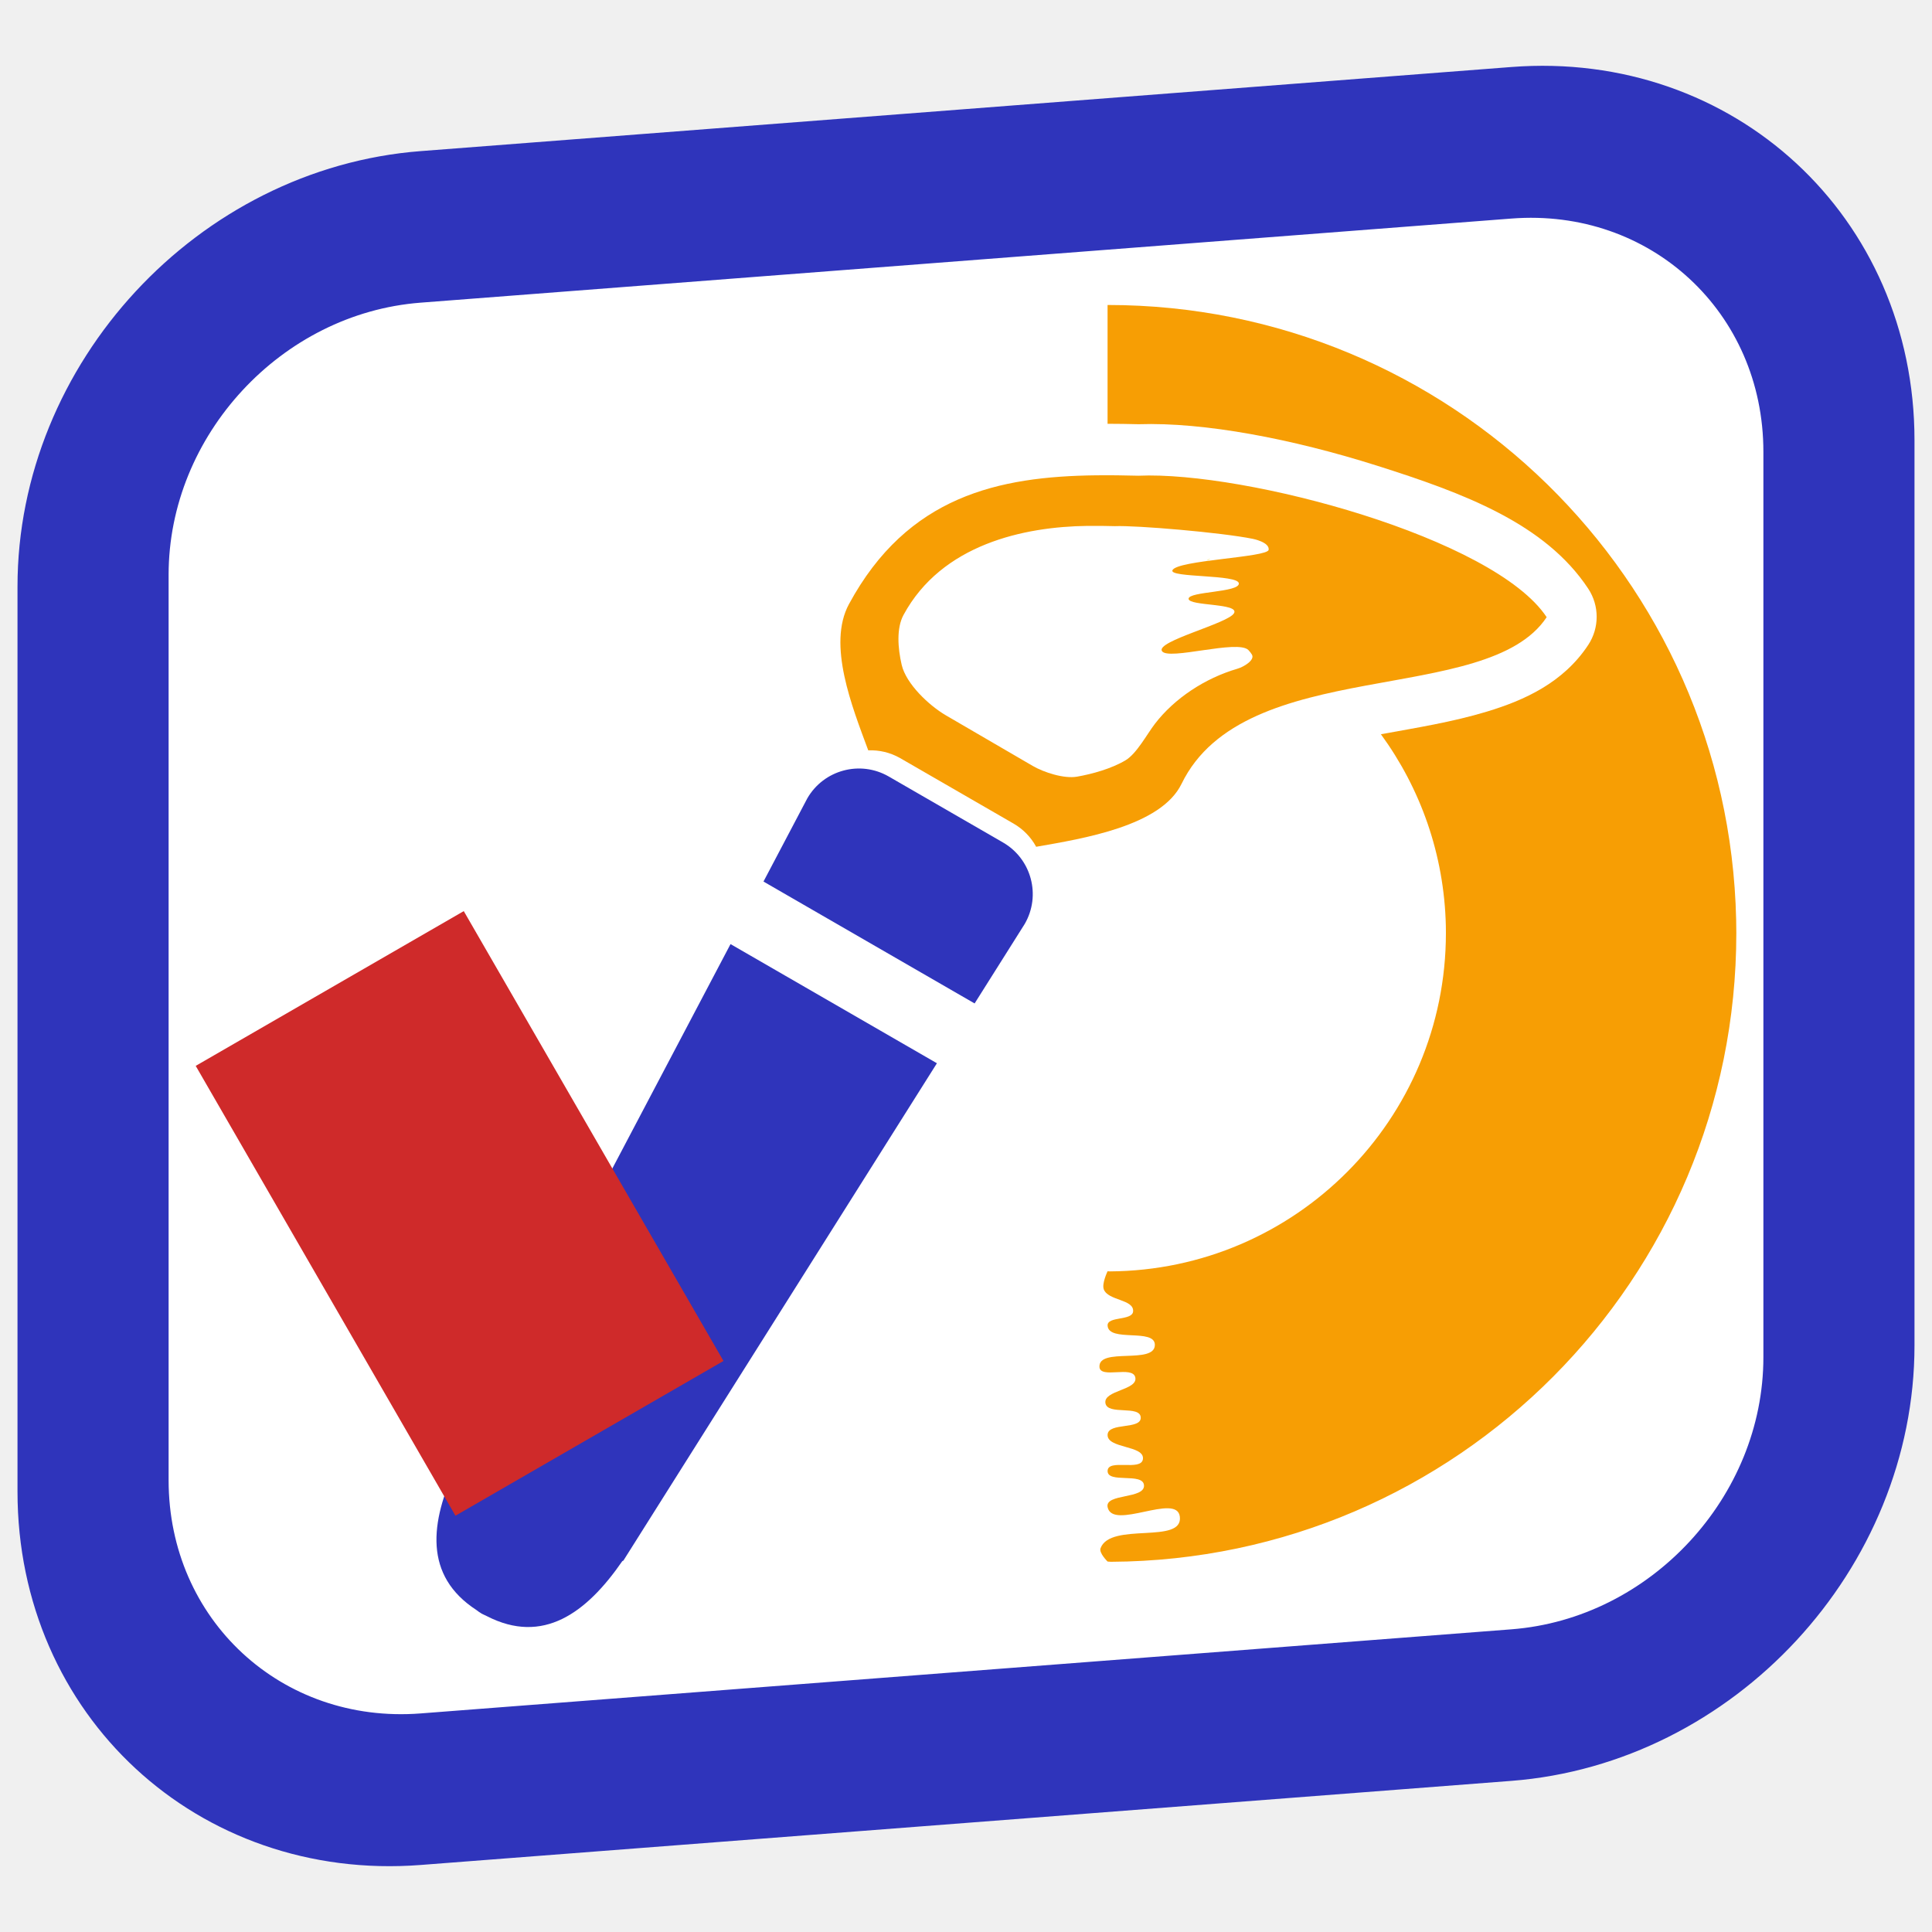
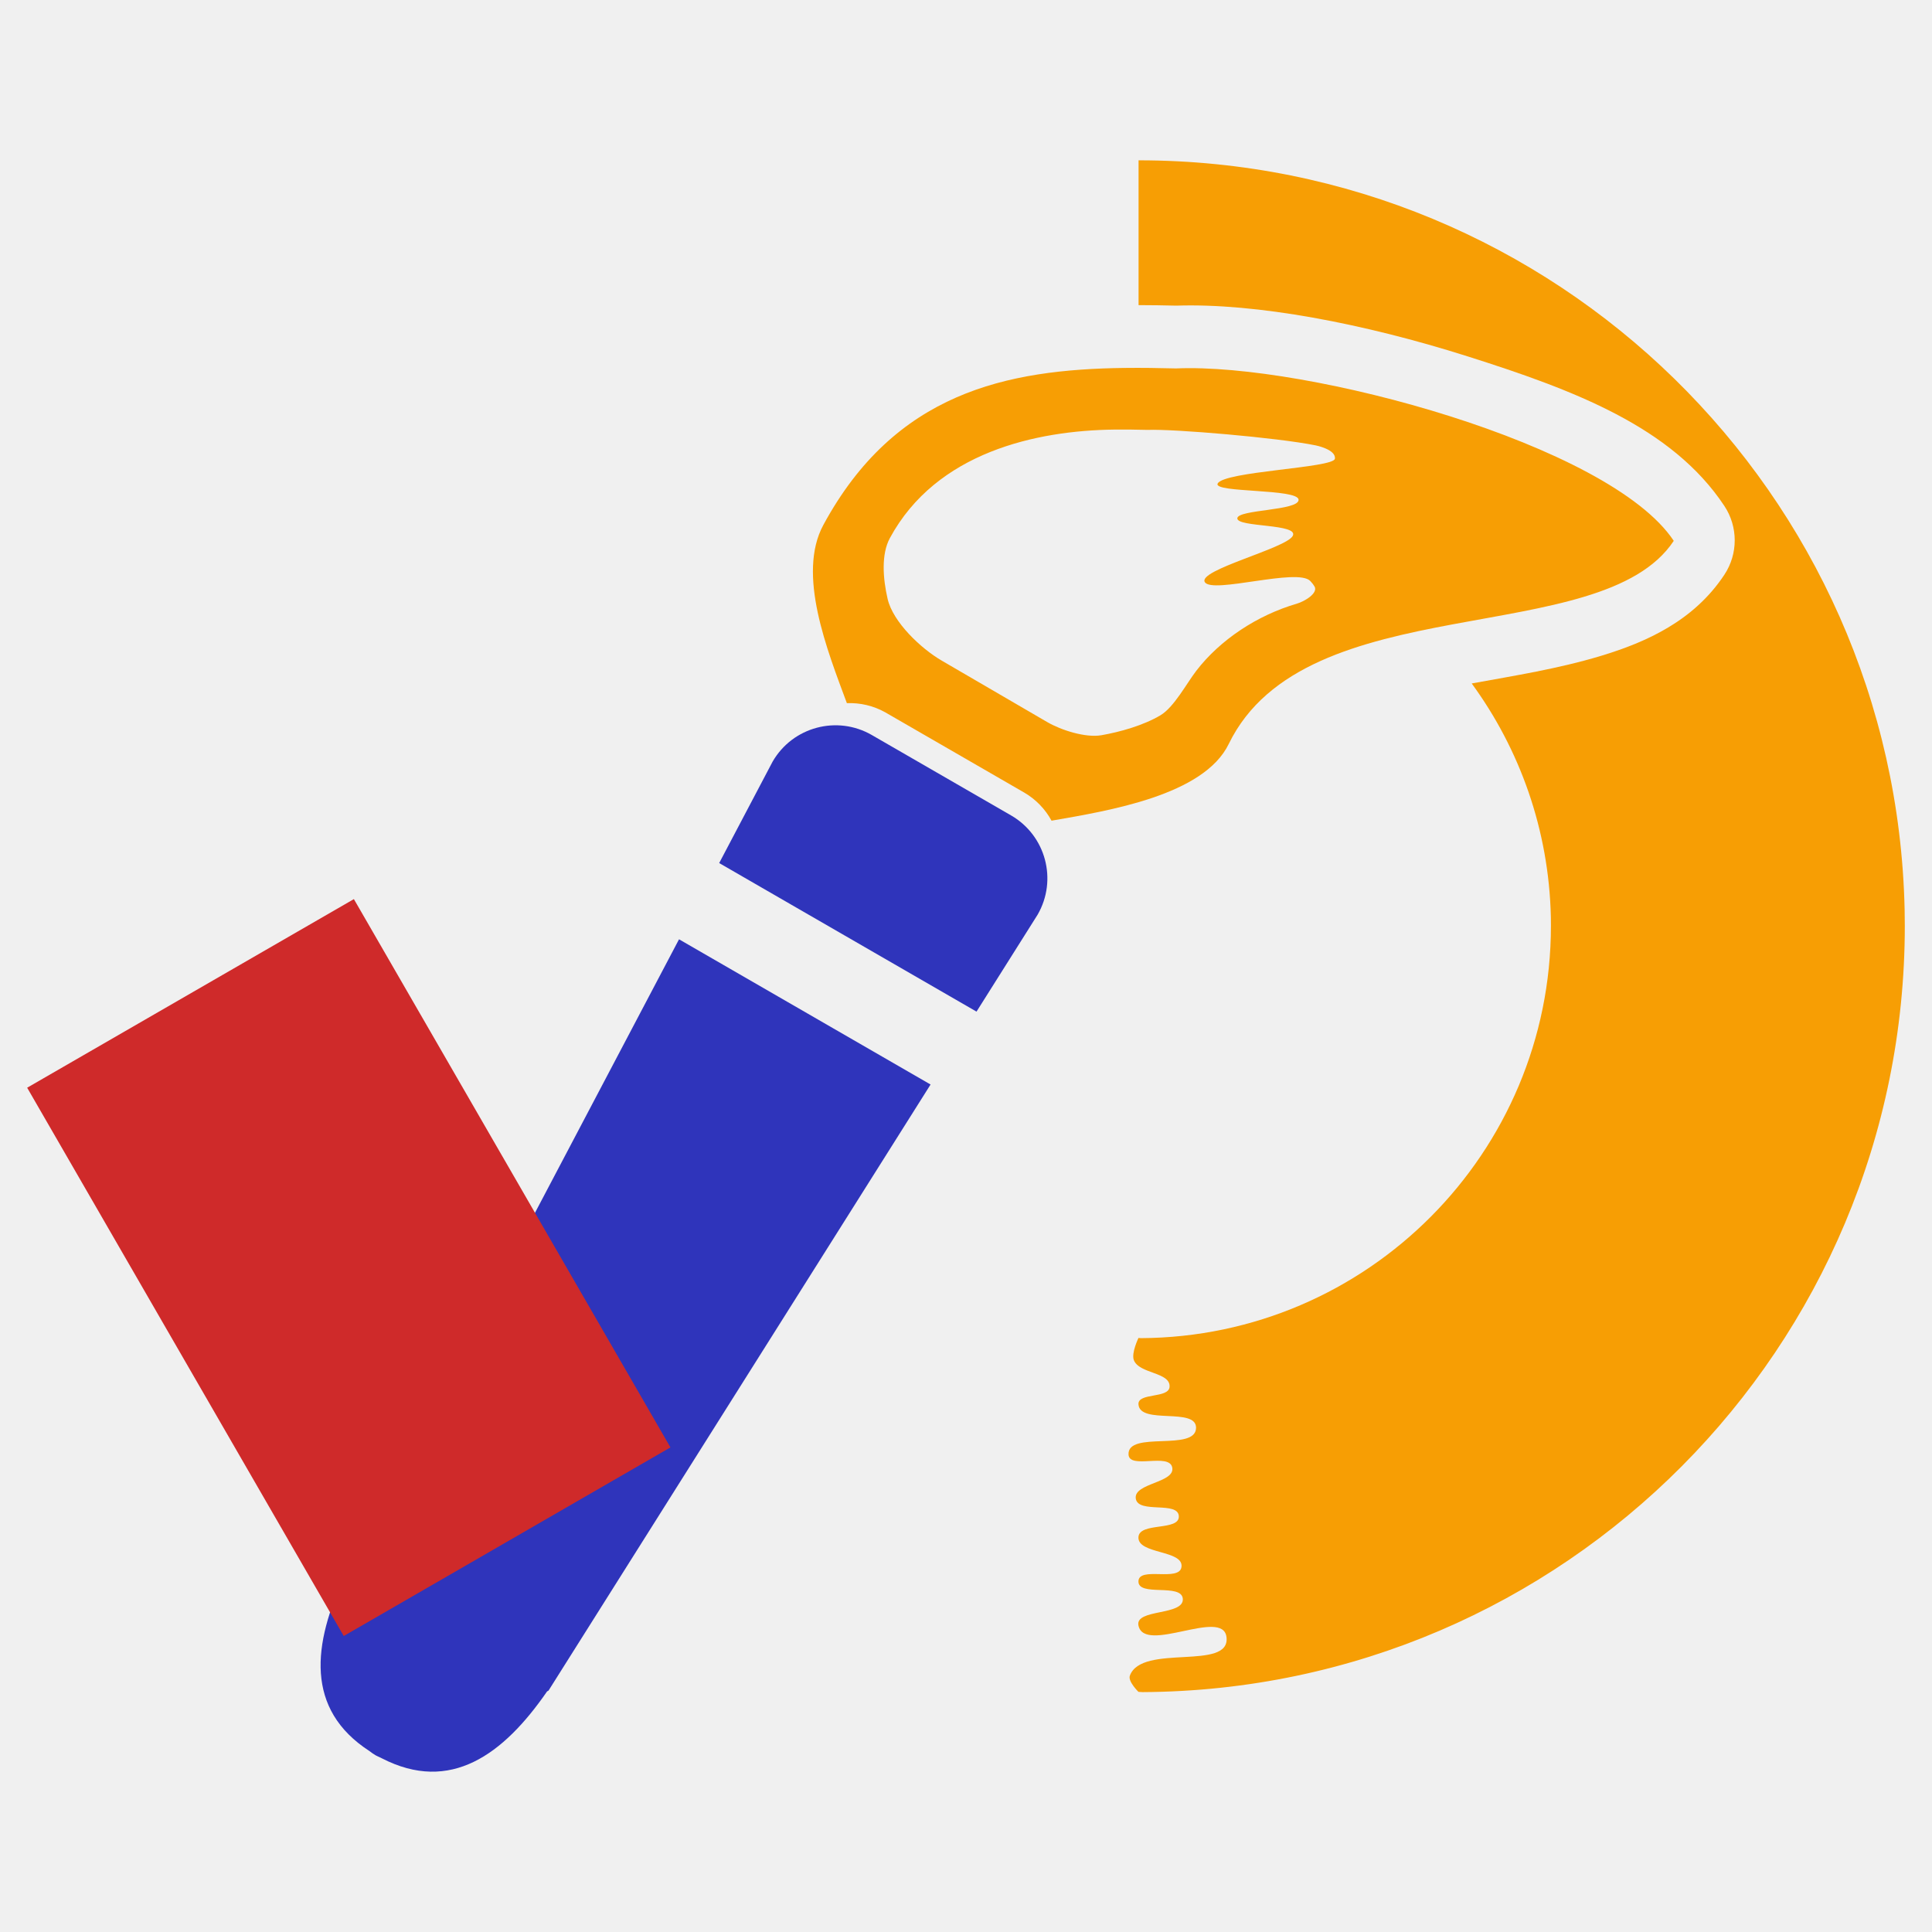
<svg xmlns="http://www.w3.org/2000/svg" width="120" height="120" viewBox="0 0 120 120" version="1.1" id="svg1">
-   <defs id="defs1" />
-   <rect style="display:inline;fill:#ffffff;fill-opacity:1;stroke:#2f34bb;stroke-width:9.413;stroke-linecap:round;stroke-linejoin:round;stroke-miterlimit:7.3;stroke-dasharray:none;stroke-opacity:1" id="rect13" width="108.762" height="97.038" x="5.797" y="16.107" ry="20.406" transform="matrix(0.9970404,-0.07687886,0,1,0,0)" />
+   <defs id="defs1">
+     </defs>
  <g id="layer1" style="display:inline">
-     <path style="fill:#f7cd04;fill-opacity:1;stroke:none;stroke-width:11.014;stroke-linecap:round;stroke-linejoin:round;stroke-miterlimit:7.3;stroke-dasharray:none" d="m 75.179,34.71 c -0.02,0.012 -0.099,0.002 -0.246,0.116 0.167,-0.073 0.284,-0.138 0.246,-0.116 z" id="path11" />
-     <path style="fill:#f79e04;fill-opacity:1;stroke:none;stroke-width:10.632;stroke-linecap:round;stroke-linejoin:round;stroke-miterlimit:7.3;stroke-dasharray:none" d="m 68.793,18.943 v 7.379 c 0.646,0.002 1.288,0.01 1.923,0.027 4.076,-0.135 9.545,0.905 14.835,2.582 2.691,0.853 5.294,1.749 7.56,2.937 2.266,1.187 4.194,2.668 5.533,4.689 0.703,1.062 0.704,2.441 0.002,3.504 -1.551,2.346 -3.965,3.433 -6.282,4.135 -2.17,0.657 -4.431,1.014 -6.594,1.409 2.447,3.35 3.933,7.45 4.034,11.904 l 0.004,0.447 c -2.99e-4,11.562 -9.34,20.951 -20.901,21.013 -0.002,-2.16e-4 -0.005,-4.31e-4 -0.007,-6.44e-4 -0.002,-2.14e-4 -0.005,-4.23e-4 -0.007,-6.26e-4 -0.002,-2.03e-4 -0.005,-4.21e-4 -0.007,-6.37e-4 -0.002,-2.17e-4 -0.005,-4.33e-4 -0.007,-6.33e-4 -0.002,-2e-4 -0.005,-4.19e-4 -0.007,-6.37e-4 -0.002,-2.19e-4 -0.005,-4.37e-4 -0.007,-6.34e-4 -0.002,-1.97e-4 -0.005,-4.17e-4 -0.007,-6.47e-4 -0.002,-2.32e-4 -0.005,-4.73e-4 -0.007,-7.14e-4 -0.002,-2.38e-4 -0.005,-4.6e-4 -0.007,-6.81e-4 -0.002,-2.22e-4 -0.005,-4.44e-4 -0.007,-6.8e-4 -0.002,-2.36e-4 -0.005,-4.59e-4 -0.007,-6.82e-4 -0.002,-2.23e-4 -0.005,-4.46e-4 -0.007,-6.79e-4 -0.002,-2.32e-4 -0.005,-4.58e-4 -0.007,-6.82e-4 -0.002,-2.25e-4 -0.005,-4.49e-4 -0.007,-6.78e-4 -0.002,-2.29e-4 -0.005,-4.56e-4 -0.007,-6.83e-4 -0.002,-2.26e-4 -0.005,-4.52e-4 -0.007,-6.79e-4 0,0 -0.372,0.768 -0.236,1.127 0.268,0.71 1.871,0.606 1.821,1.363 -0.04,0.605 -1.623,0.286 -1.585,0.891 0.066,1.054 2.94,0.138 2.935,1.195 -0.006,1.234 -3.497,0.131 -3.441,1.363 0.035,0.773 2.063,-0.101 2.226,0.655 0.172,0.798 -1.988,0.794 -1.855,1.599 0.128,0.778 2.157,0.103 2.193,0.891 0.035,0.771 -2.006,0.29 -2.058,1.06 -0.06,0.89 2.322,0.65 2.193,1.532 -0.112,0.761 -2.17,-0.047 -2.193,0.722 -0.023,0.809 2.192,0.084 2.26,0.891 0.073,0.877 -2.44,0.502 -2.26,1.363 0.309,1.476 4.298,-0.909 4.486,0.587 0.221,1.754 -4.318,0.31 -4.925,1.97 -0.107,0.292 0.439,0.824 0.439,0.824 0.004,2.86e-4 0.009,5.81e-4 0.013,8.77e-4 0.004,2.85e-4 0.009,5.81e-4 0.013,8.47e-4 0.004,2.76e-4 0.009,5.63e-4 0.013,8.67e-4 0.004,2.86e-4 0.009,5.91e-4 0.013,8.58e-4 0.004,2.76e-4 0.009,5.62e-4 0.013,8.77e-4 0.004,3.05e-4 0.009,6.19e-4 0.013,9.04e-4 0.004,3.15e-4 0.009,6.11e-4 0.013,9.06e-4 0.004,2.95e-4 0.009,5.91e-4 0.013,9.05e-4 0.004,3.24e-4 0.009,6.1e-4 0.013,9.15e-4 0.004,2.85e-4 0.009,5.81e-4 0.013,9.05e-4 0.004,3.15e-4 0.009,6.1e-4 0.013,9.06e-4 0.004,2.94e-4 0.009,5.9e-4 0.013,9.04e-4 0.004,3.25e-4 0.009,6.1e-4 0.013,8.96e-4 0.004,2.86e-4 0.009,5.62e-4 0.013,8.29e-4 0.004,2.77e-4 0.009,5.62e-4 0.013,8.67e-4 0.004,2.86e-4 0.009,5.91e-4 0.013,8.58e-4 21.486,-0.114 38.844,-17.564 38.843,-39.051 l -0.01,-0.829 C 107.362,35.901 90.022,18.942 68.793,18.943 Z" id="path1" />
+     <path style="fill:#f7cd04;fill-opacity:1;stroke:none;stroke-width:12.959;stroke-linecap:round;stroke-linejoin:round;stroke-miterlimit:7.3;stroke-dasharray:none" d="m 77.861,30.243 c -0.023,0.014 -0.117,0.002 -0.289,0.136 0.197,-0.086 0.334,-0.162 0.289,-0.136 z" id="path11" />
+     <path style="fill:#f79e04;fill-opacity:1;stroke:none;stroke-width:12.959;stroke-linecap:round;stroke-linejoin:round;stroke-miterlimit:7.3;stroke-dasharray:none" d="m 70.718,9.958 v 8.994 c 0.787,0.002 1.57,0.012 2.344,0.032 4.968,-0.164 11.634,1.103 18.082,3.147 3.28,1.04 6.453,2.132 9.215,3.579 2.762,1.447 5.112,3.251 6.744,5.715 0.857,1.294 0.858,2.975 0.002,4.27 -1.89,2.86 -4.832,4.184 -7.657,5.039 -2.645,0.801 -5.401,1.236 -8.037,1.717 2.983,4.083 4.793,9.081 4.916,14.509 l 0.004,0.544 c -3.65e-4,14.092 -11.384,25.536 -25.475,25.611 -0.003,-2.64e-4 -0.006,-5.26e-4 -0.009,-7.86e-4 -0.003,-2.59e-4 -0.006,-5.14e-4 -0.009,-7.62e-4 -0.003,-2.46e-4 -0.006,-5.13e-4 -0.009,-7.77e-4 -0.003,-2.64e-4 -0.006,-5.27e-4 -0.009,-7.71e-4 -0.003,-2.44e-4 -0.006,-5.12e-4 -0.009,-7.77e-4 -0.003,-2.66e-4 -0.006,-5.31e-4 -0.009,-7.72e-4 -0.003,-2.4e-4 -0.006,-5.08e-4 -0.009,-7.9e-4 -0.003,-2.82e-4 -0.006,-5.77e-4 -0.009,-8.69e-4 -0.003,-2.91e-4 -0.006,-5.61e-4 -0.009,-8.3e-4 -0.003,-2.7e-4 -0.006,-5.4e-4 -0.009,-8.29e-4 -0.003,-2.87e-4 -0.006,-5.6e-4 -0.009,-8.31e-4 -0.003,-2.71e-4 -0.006,-5.44e-4 -0.009,-8.27e-4 -0.003,-2.84e-4 -0.006,-5.58e-4 -0.009,-8.31e-4 -0.003,-2.74e-4 -0.006,-5.48e-4 -0.009,-8.28e-4 -0.003,-2.79e-4 -0.006,-5.55e-4 -0.009,-8.33e-4 -0.003,-2.74e-4 -0.006,-5.5e-4 -0.009,-8.26e-4 0,0 -0.453,0.936 -0.288,1.374 0.326,0.865 2.28,0.739 2.22,1.662 -0.048,0.737 -1.979,0.349 -1.932,1.086 0.081,1.285 3.583,0.169 3.577,1.456 -0.007,1.504 -4.262,0.16 -4.194,1.662 0.043,0.942 2.514,-0.123 2.713,0.798 0.21,0.973 -2.422,0.967 -2.261,1.949 0.156,0.949 2.629,0.125 2.672,1.086 0.042,0.939 -2.445,0.353 -2.508,1.292 -0.073,1.084 2.83,0.792 2.672,1.867 -0.136,0.928 -2.645,-0.057 -2.672,0.88 -0.028,0.987 2.672,0.102 2.755,1.086 0.09,1.069 -2.974,0.612 -2.755,1.662 0.377,1.799 5.238,-1.108 5.468,0.716 0.269,2.138 -5.263,0.378 -6.002,2.402 -0.13,0.356 0.534,1.004 0.534,1.004 0.005,3.4e-4 0.011,7.1e-4 0.016,0.001 0.005,3.5e-4 0.011,7.1e-4 0.016,0.001 0.005,3.3e-4 0.011,6.8e-4 0.016,10e-4 0.005,3.5e-4 0.011,7.1e-4 0.016,0.001 0.005,3.3e-4 0.011,6.8e-4 0.016,0.001 0.005,3.7e-4 0.011,7.6e-4 0.016,10e-4 0.005,3.8e-4 0.011,7.4e-4 0.016,0.001 0.005,3.5e-4 0.011,7.2e-4 0.016,0.001 0.005,3.9e-4 0.011,7.4e-4 0.016,10e-4 0.005,3.6e-4 0.011,7.2e-4 0.016,0.001 0.005,3.9e-4 0.011,7.4e-4 0.016,0.001 0.005,3.6e-4 0.011,7.2e-4 0.016,10e-4 0.005,3.9e-4 0.011,7.4e-4 0.016,0.001 0.005,3.5e-4 0.011,6.9e-4 0.016,0.001 0.005,3.3e-4 0.011,6.8e-4 0.016,10e-4 0.005,3.5e-4 0.011,7.1e-4 0.016,0.001 26.188,-0.139 47.344,-21.408 47.344,-47.596 l -0.011,-1.011 C 117.728,30.628 96.592,9.958 70.718,9.958 Z" id="path1" />
  </g>
  <g id="layer2" style="display:inline" transform="matrix(0.6415241,0.3703841,-0.3703841,0.6415241,16.07497,17.74554)">
-     <path id="path3" style="fill:#f79e04;fill-opacity:1;stroke-width:10;stroke-linecap:round;stroke-linejoin:round;stroke-miterlimit:7.3" d="m 94.216,-30.105 c -9.004,0.108 -17.438,1.889 -22.857,11.907 -2.016,3.727 0.289,9.473 1.784,13.51 1.01,-0.042 2.01,0.196 2.895,0.686 l 10.55,6.091 c 0.872,0.508 1.591,1.246 2.072,2.133 4.335,-0.755 11.539,-1.917 13.433,-5.814 5.828,-11.99 28.236,-7.075 33.741,-15.403 -4.857,-7.334 -27.815,-13.506 -37.733,-13.072 -1.302,-0.034 -2.6,-0.052 -3.886,-0.037 z m -0.807,4.675 c 0.839,-0.01 1.685,0.002 2.534,0.024 1.932,-0.084 9.827,0.582 12.735,1.172 0,0 1.558,0.303 1.465,1.012 -0.093,0.709 -8.463,0.949 -8.891,1.891 -0.32,0.706 6.08,0.366 6.137,1.215 0.057,0.849 -4.652,0.732 -4.644,1.421 0.008,0.689 4.729,0.387 4.197,1.334 -0.531,0.947 -7.221,2.581 -6.66,3.496 0.561,0.915 7.023,-1.102 7.994,-0.087 0.145,0.152 0.249,0.29 0.322,0.416 0.288,0.499 -0.724,1.125 -1.351,1.308 -2.984,0.872 -5.803,2.728 -7.615,5.088 -0.737,0.96 -1.685,2.757 -2.713,3.369 -1.301,0.775 -3.082,1.27 -4.483,1.514 -1.194,0.208 -3.046,-0.383 -4.101,-0.997 l -8.009,-4.665 c -1.572,-0.916 -3.686,-2.916 -4.093,-4.67 -0.363,-1.564 -0.49,-3.394 0.168,-4.611 3.533,-6.531 11.136,-8.159 17.006,-8.23 z" transform="matrix(0.7858065,-0.4536856,0.4536856,0.7858065,8.385018,45.05819)" />
-     <path style="fill:#2f34bb;fill-opacity:1;stroke-width:9.074;stroke-linecap:round;stroke-linejoin:round;stroke-miterlimit:7.3" d="m 61.856,28.032 1.914,49.252 c 0,0 0.052,0.083 0.062,0.1 0.428,5.258 2.232,9.387 7.5,9.658 0.172,0.024 0.344,0.041 0.514,0.041 0.016,-2.2e-5 0.032,-0.002 0.048,-0.002 h 0.01 c 0.035,-5.6e-4 0.07,-0.006 0.105,-0.007 0.107,-0.005 0.215,-0.012 0.323,-0.026 5.285,-0.256 7.108,-4.394 7.534,-9.668 0.009,-0.015 0.057,-0.096 0.057,-0.096 L 81.838,28.032 Z" id="path12" />
-     <path style="fill:#2f34bb;fill-opacity:1;stroke-width:9.074;stroke-linecap:round;stroke-linejoin:round;stroke-miterlimit:7.3" d="m 66.321,9.23 c -2.761,-4.59e-4 -5.001,2.236 -5,4.998 l 0.306,7.881 h 20.441 l 0.306,-7.881 C 82.374,11.466 80.135,9.229 77.373,9.23 Z" id="path7" />
+     <path id="path3" style="fill:#f79e04;fill-opacity:1;stroke-width:10;stroke-linecap:round;stroke-linejoin:round;stroke-miterlimit:7.3" d="m 94.216,-30.105 c -9.004,0.108 -17.438,1.889 -22.857,11.907 -2.016,3.727 0.289,9.473 1.784,13.51 1.01,-0.042 2.01,0.196 2.895,0.686 l 10.55,6.091 c 0.872,0.508 1.591,1.246 2.072,2.133 4.335,-0.755 11.539,-1.917 13.433,-5.814 5.828,-11.99 28.236,-7.075 33.741,-15.403 -4.857,-7.334 -27.815,-13.506 -37.733,-13.072 -1.302,-0.034 -2.6,-0.052 -3.886,-0.037 z m -0.807,4.675 c 0.839,-0.01 1.685,0.002 2.534,0.024 1.932,-0.084 9.827,0.582 12.735,1.172 0,0 1.558,0.303 1.465,1.012 -0.093,0.709 -8.463,0.949 -8.891,1.891 -0.32,0.706 6.08,0.366 6.137,1.215 0.057,0.849 -4.652,0.732 -4.644,1.421 0.008,0.689 4.729,0.387 4.197,1.334 -0.531,0.947 -7.221,2.581 -6.66,3.496 0.561,0.915 7.023,-1.102 7.994,-0.087 0.145,0.152 0.249,0.29 0.322,0.416 0.288,0.499 -0.724,1.125 -1.351,1.308 -2.984,0.872 -5.803,2.728 -7.615,5.088 -0.737,0.96 -1.685,2.757 -2.713,3.369 -1.301,0.775 -3.082,1.27 -4.483,1.514 -1.194,0.208 -3.046,-0.383 -4.101,-0.997 l -8.009,-4.665 c -1.572,-0.916 -3.686,-2.916 -4.093,-4.67 -0.363,-1.564 -0.49,-3.394 0.168,-4.611 3.533,-6.531 11.136,-8.159 17.006,-8.23 z" transform="matrix(0.9577689,-0.5529682,0.5529682,0.9577689,-7.257939,50.59583)" />
+     <path style="fill:#2f34bb;fill-opacity:1;stroke-width:11.059;stroke-linecap:round;stroke-linejoin:round;stroke-miterlimit:7.3" d="m 57.915,29.843 2.333,60.03 c 0,0 0.064,0.102 0.076,0.122 0.522,6.408 2.72,11.441 9.141,11.772 0.21,0.029 0.419,0.05 0.627,0.05 0.019,-3e-5 0.039,-0.003 0.058,-0.003 h 0.012 c 0.043,-6.8e-4 0.086,-0.007 0.128,-0.009 0.131,-0.006 0.262,-0.015 0.394,-0.032 6.441,-0.312 8.664,-5.356 9.182,-11.783 0.011,-0.019 0.07,-0.117 0.07,-0.117 l 2.333,-60.03 z" id="path12" />
+     <path style="fill:#2f34bb;fill-opacity:1;stroke-width:11.059;stroke-linecap:round;stroke-linejoin:round;stroke-miterlimit:7.3" d="M 63.356,6.927 C 59.99,6.926 57.261,9.653 57.262,13.018 l 0.373,9.605 h 24.914 l 0.373,-9.605 C 82.922,9.653 80.193,6.926 76.828,6.927 Z" id="path7" />
  </g>
  <g id="layer3">
-     <path style="display:inline;fill:#cf2a2a;fill-opacity:1;stroke-width:5.712;stroke-linecap:round;stroke-linejoin:round;stroke-miterlimit:7.3" d="M 12.156,66.203 28.288,94.144 44.937,84.532 28.805,56.591 Z" id="path8" />
+     <path style="display:inline;fill:#cf2a2a;fill-opacity:1;stroke-width:6.962;stroke-linecap:round;stroke-linejoin:round;stroke-miterlimit:7.3" d="M 1.687,67.56 21.35,101.616 41.642,89.901 21.98,55.845 Z" id="path8" />
  </g>
</svg>
